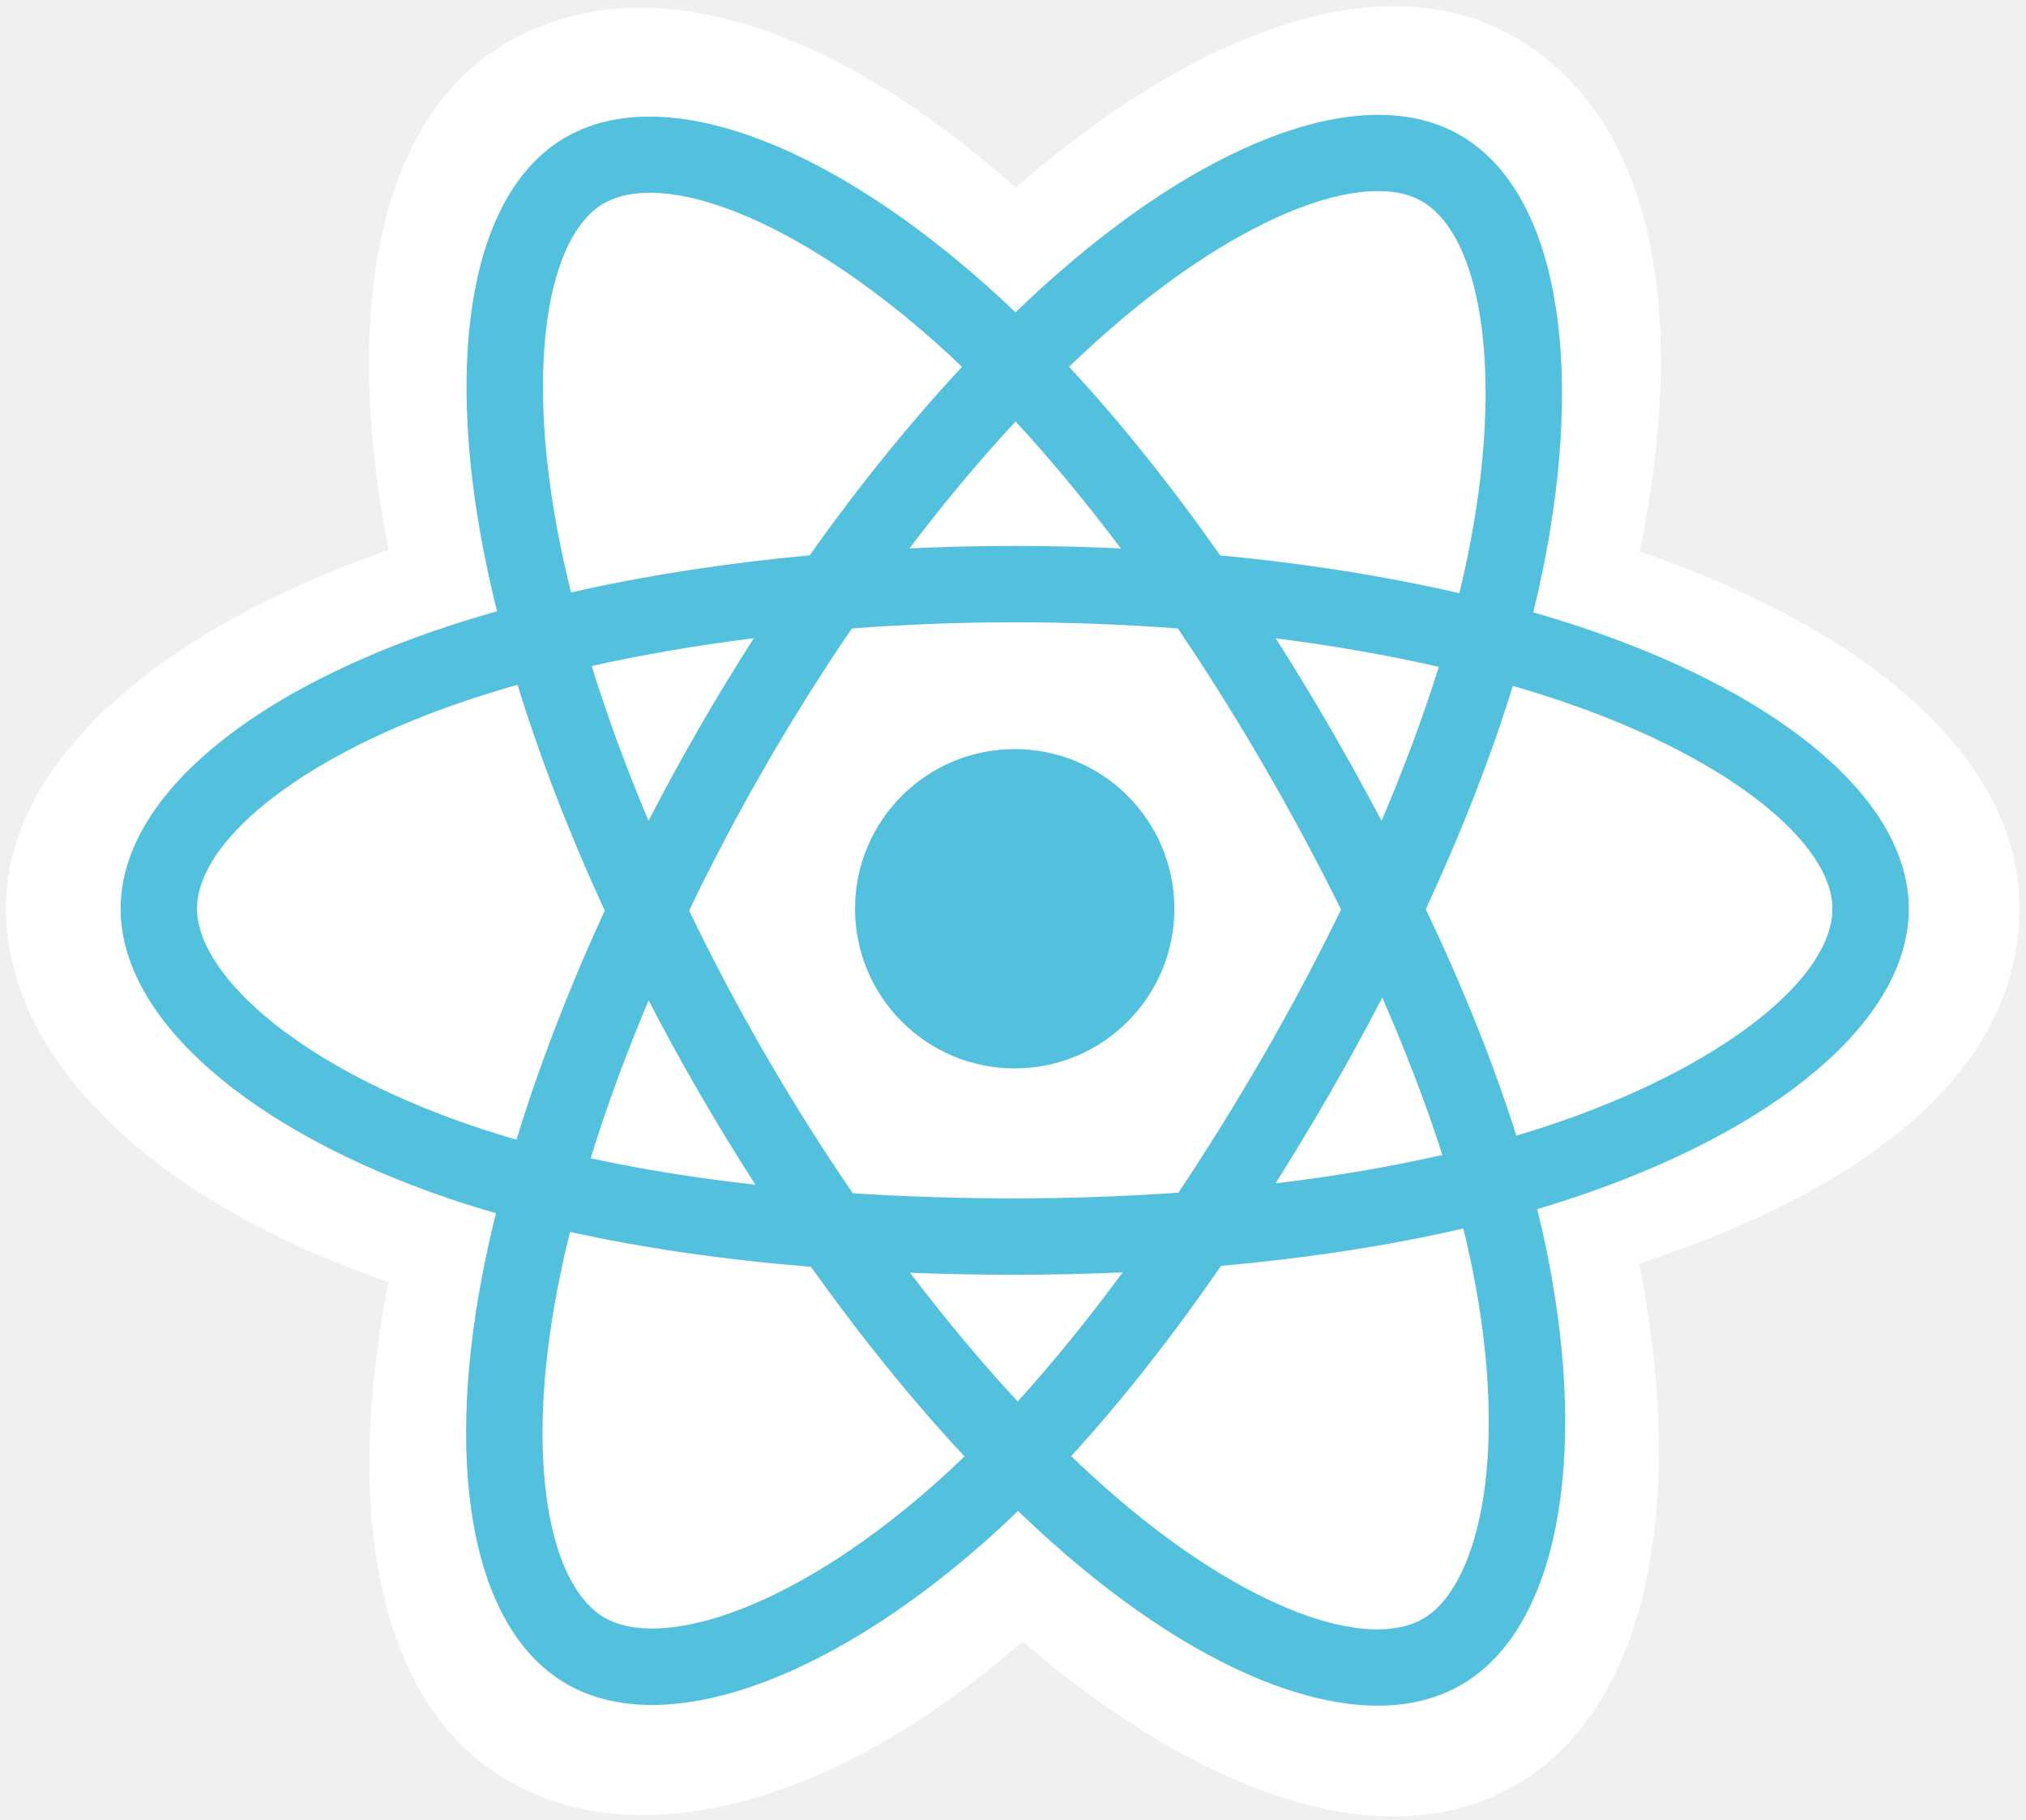
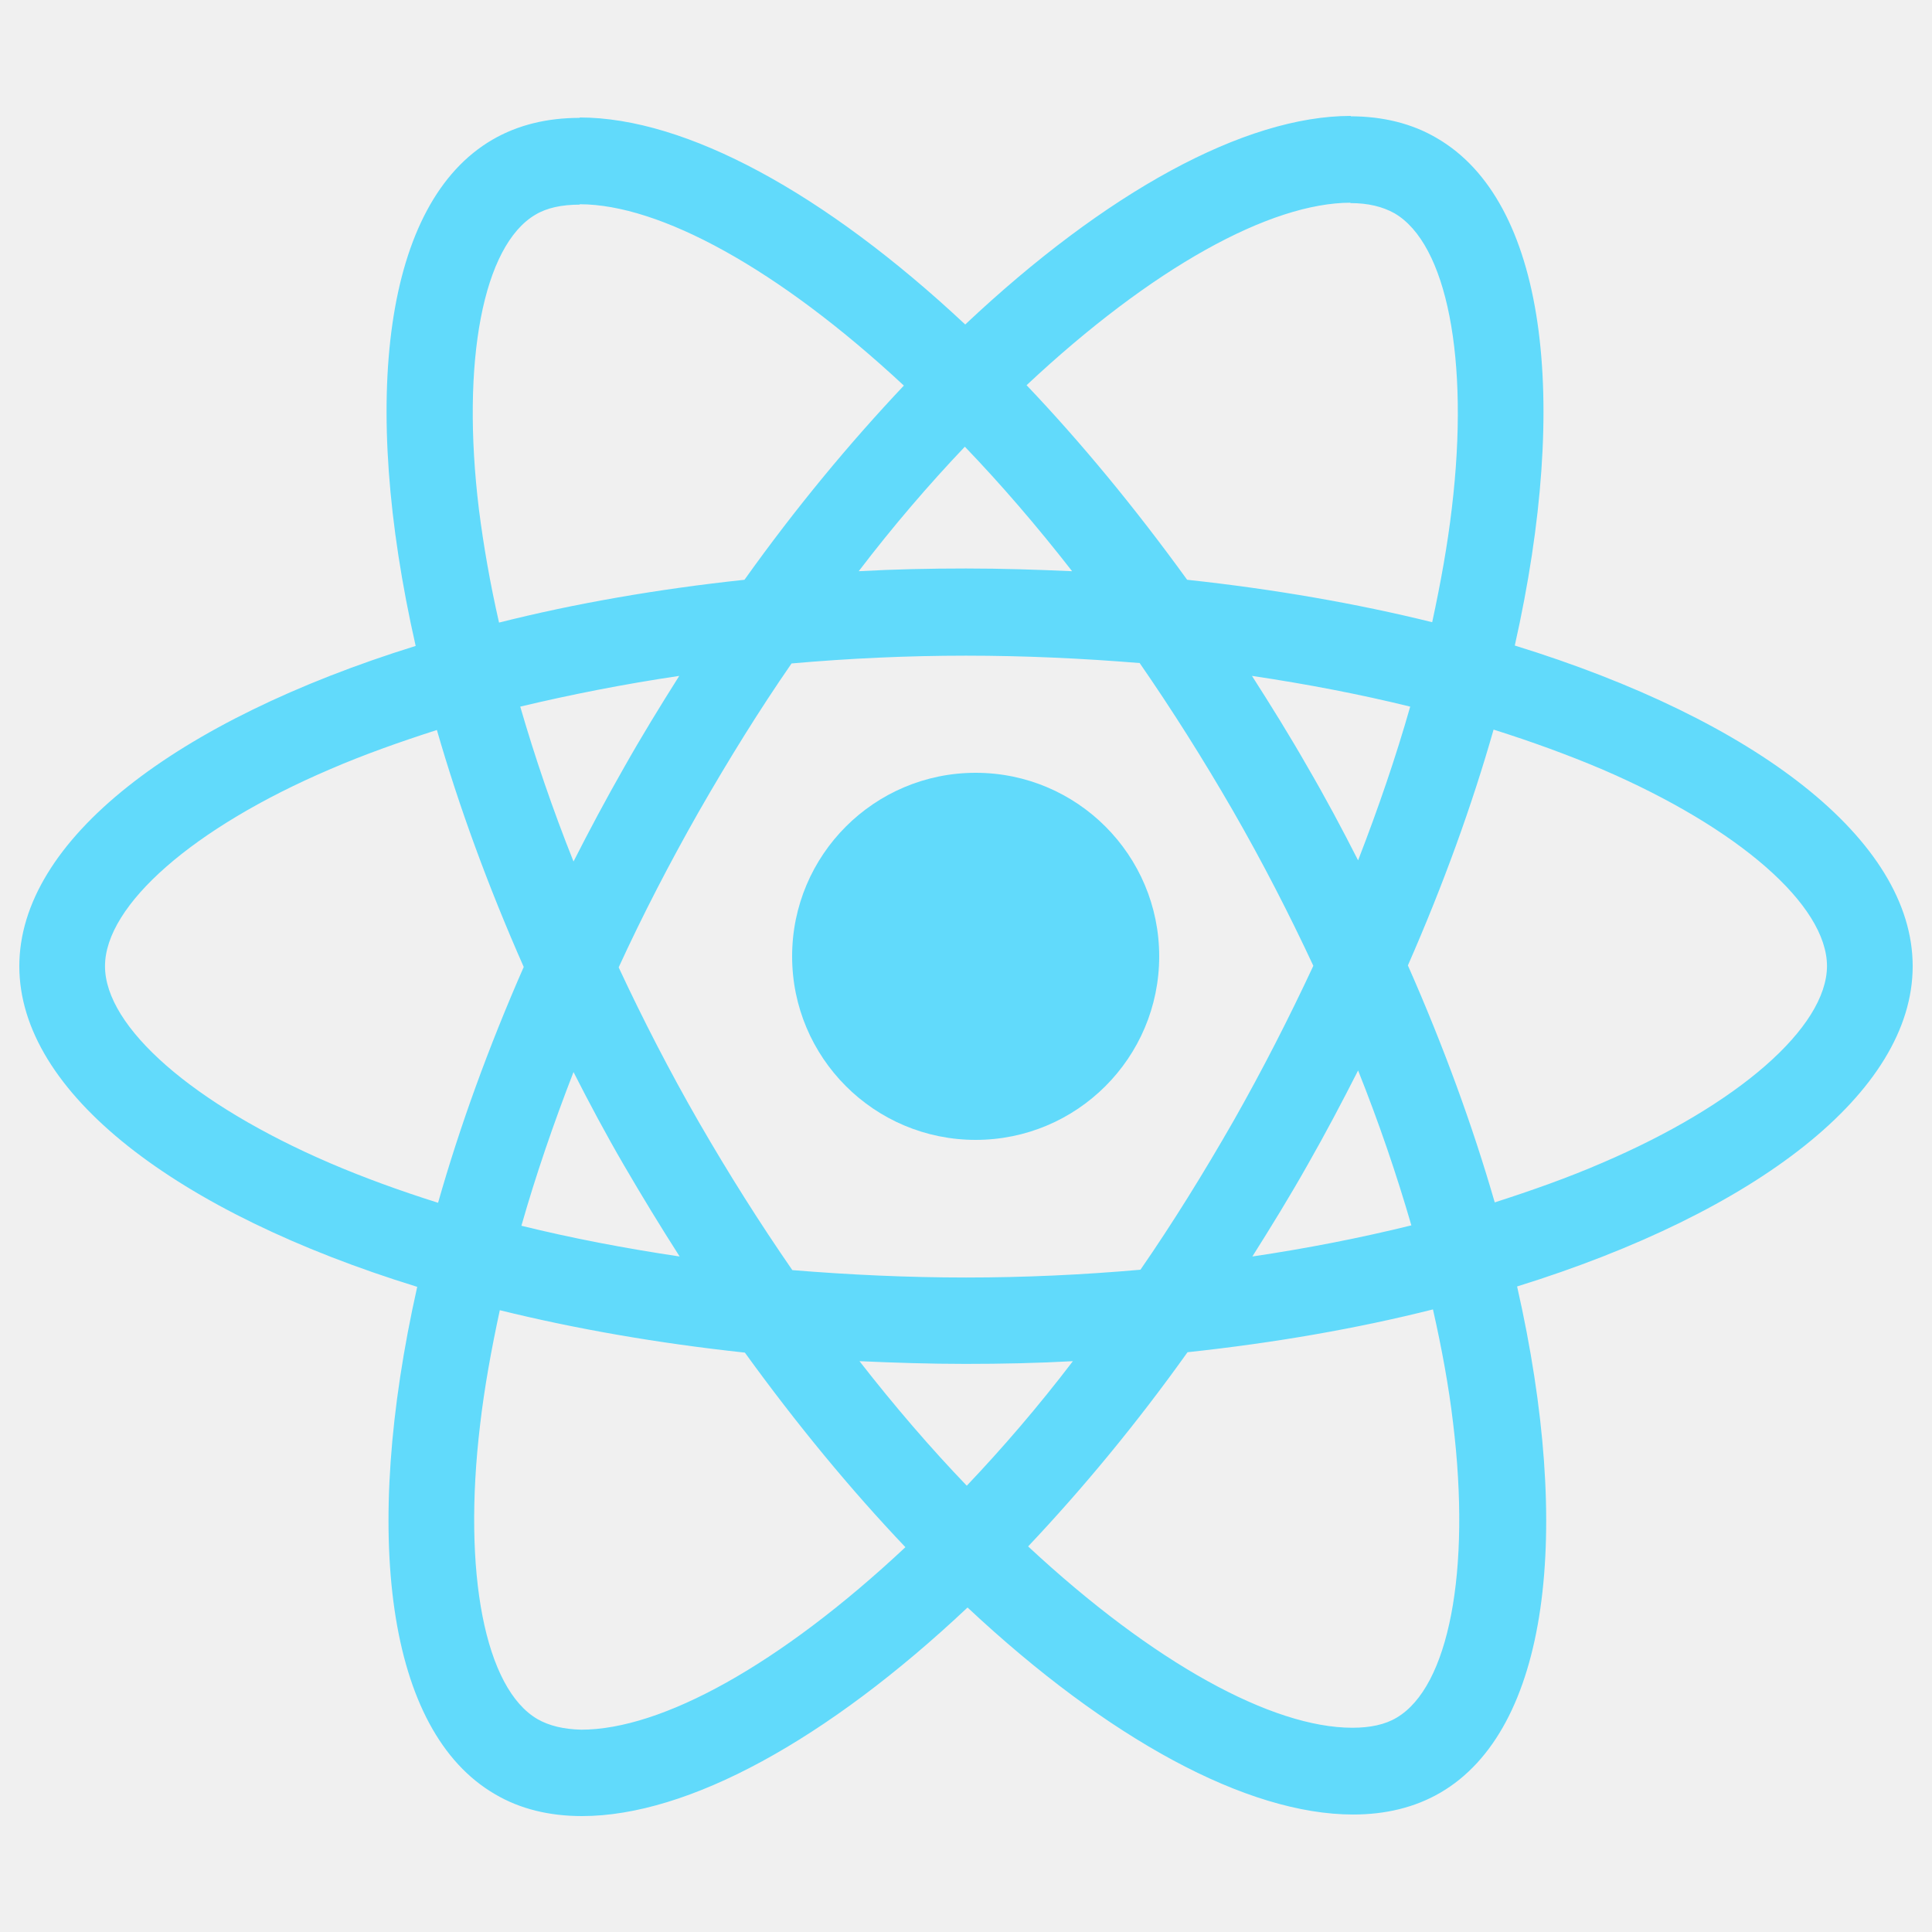
- <svg xmlns="http://www.w3.org/2000/svg" width="2500" height="2246" viewBox="0 0 256 230" preserveAspectRatio="xMinYMin meet">
-   <path d="M.754 114.75c0 19.215 18.763 37.152 48.343 47.263-5.907 29.737-1.058 53.706 15.136 63.045 16.645 9.6 41.443 2.955 64.98-17.62 22.943 19.744 46.13 27.514 62.31 18.148 16.63-9.627 21.687-35.221 15.617-65.887 30.81-10.186 48.044-25.481 48.044-44.949 0-18.769-18.797-35.006-47.979-45.052 6.535-31.933.998-55.32-15.867-65.045-16.259-9.376-39.716-1.204-62.996 19.056C104.122 2.205 80.897-4.36 64.05 5.392 47.806 14.795 43.171 39.2 49.097 69.487 20.515 79.452.754 96.057.754 114.75z" fill="#FFF" />
-   <path d="M201.025 79.674a151.364 151.364 0 0 0-7.274-2.292 137.5 137.5 0 0 0 1.124-4.961c5.506-26.728 1.906-48.26-10.388-55.348-11.787-6.798-31.065.29-50.535 17.233a151.136 151.136 0 0 0-5.626 5.163 137.573 137.573 0 0 0-3.744-3.458c-20.405-18.118-40.858-25.752-53.139-18.643-11.776 6.817-15.264 27.06-10.307 52.39a150.91 150.91 0 0 0 1.67 7.484c-2.894.822-5.689 1.698-8.363 2.63-23.922 8.34-39.2 21.412-39.2 34.97 0 14.004 16.4 28.05 41.318 36.566a128.44 128.44 0 0 0 6.11 1.91 147.813 147.813 0 0 0-1.775 8.067c-4.726 24.89-1.035 44.653 10.71 51.428 12.131 6.995 32.491-.195 52.317-17.525 1.567-1.37 3.14-2.823 4.715-4.346a148.34 148.34 0 0 0 6.108 5.573c19.204 16.525 38.17 23.198 49.905 16.405 12.12-7.016 16.058-28.247 10.944-54.078-.39-1.973-.845-3.988-1.355-6.04 1.43-.422 2.833-.858 4.202-1.312 25.904-8.582 42.757-22.457 42.757-36.648 0-13.607-15.77-26.767-40.174-35.168z" fill="#53C1DE" />
-   <path d="M195.406 142.328c-1.235.409-2.503.804-3.795 1.187-2.86-9.053-6.72-18.68-11.442-28.625 4.507-9.71 8.217-19.213 10.997-28.208 2.311.67 4.555 1.375 6.717 2.12 20.91 7.197 33.664 17.84 33.664 26.04 0 8.735-13.775 20.075-36.14 27.486zm-9.28 18.389c2.261 11.422 2.584 21.749 1.086 29.822-1.346 7.254-4.052 12.09-7.398 14.027-7.121 4.122-22.35-1.236-38.772-15.368-1.883-1.62-3.78-3.35-5.682-5.18 6.367-6.964 12.73-15.06 18.94-24.05 10.924-.969 21.244-2.554 30.603-4.717.46 1.86.87 3.683 1.223 5.466zm-93.85 43.137c-6.957 2.457-12.498 2.527-15.847.596-7.128-4.11-10.09-19.98-6.049-41.265a138.507 138.507 0 0 1 1.65-7.502c9.255 2.047 19.5 3.52 30.45 4.408 6.251 8.797 12.798 16.883 19.396 23.964a118.863 118.863 0 0 1-4.305 3.964c-8.767 7.664-17.552 13.1-25.294 15.835zm-32.593-61.58c-11.018-3.766-20.117-8.66-26.354-14-5.604-4.8-8.434-9.565-8.434-13.432 0-8.227 12.267-18.722 32.726-25.855a139.276 139.276 0 0 1 7.777-2.447c2.828 9.197 6.537 18.813 11.013 28.537-4.534 9.869-8.296 19.638-11.15 28.943a118.908 118.908 0 0 1-5.578-1.746zm10.926-74.37c-4.247-21.703-1.427-38.074 5.67-42.182 7.56-4.376 24.275 1.864 41.893 17.507 1.126 1 2.257 2.047 3.39 3.13-6.564 7.049-13.051 15.074-19.248 23.82-10.627.985-20.8 2.567-30.152 4.686a141.525 141.525 0 0 1-1.553-6.962zm97.467 24.067a306.982 306.982 0 0 0-6.871-11.3c7.21.91 14.117 2.12 20.603 3.601-1.947 6.241-4.374 12.767-7.232 19.457a336.42 336.42 0 0 0-6.5-11.758zm-39.747-38.714c4.452 4.823 8.911 10.209 13.297 16.052a284.245 284.245 0 0 0-26.706-.006c4.39-5.789 8.887-11.167 13.409-16.046zm-40.002 38.78a285.24 285.24 0 0 0-6.378 11.685c-2.811-6.667-5.216-13.222-7.18-19.552 6.447-1.443 13.322-2.622 20.485-3.517a283.79 283.79 0 0 0-6.927 11.384zm7.133 57.683c-7.4-.826-14.379-1.945-20.824-3.348 1.995-6.442 4.453-13.138 7.324-19.948a283.494 283.494 0 0 0 6.406 11.692 285.27 285.27 0 0 0 7.094 11.604zm33.136 27.389c-4.575-4.937-9.138-10.397-13.595-16.27 4.326.17 8.737.256 13.22.256 4.606 0 9.159-.103 13.64-.303-4.4 5.98-8.843 11.448-13.265 16.317zm46.072-51.032c3.02 6.884 5.566 13.544 7.588 19.877-6.552 1.495-13.625 2.699-21.078 3.593a337.537 337.537 0 0 0 6.937-11.498 306.632 306.632 0 0 0 6.553-11.972zm-14.915 7.15a316.478 316.478 0 0 1-10.84 17.49c-6.704.479-13.632.726-20.692.726-7.031 0-13.871-.219-20.458-.646A273.798 273.798 0 0 1 96.72 133.28a271.334 271.334 0 0 1-9.64-18.206 273.864 273.864 0 0 1 9.611-18.216v.002a271.252 271.252 0 0 1 10.956-17.442c6.72-.508 13.61-.774 20.575-.774 6.996 0 13.895.268 20.613.78a290.704 290.704 0 0 1 10.887 17.383 316.418 316.418 0 0 1 9.741 18.13 290.806 290.806 0 0 1-9.709 18.29zm19.913-107.792c7.566 4.364 10.509 21.961 5.755 45.038a127.525 127.525 0 0 1-1.016 4.492c-9.374-2.163-19.554-3.773-30.212-4.773-6.209-8.841-12.642-16.88-19.1-23.838a141.92 141.92 0 0 1 5.196-4.766c16.682-14.518 32.273-20.25 39.377-16.153z" fill="#FFF" />
-   <path d="M128.221 94.665c11.144 0 20.177 9.034 20.177 20.177 0 11.144-9.033 20.178-20.177 20.178-11.143 0-20.177-9.034-20.177-20.178 0-11.143 9.034-20.177 20.177-20.177" fill="#53C1DE" />
+ <svg xmlns="http://www.w3.org/2000/svg" width="100" height="100" viewBox="0 0 100 100" fill="none">
+   <path d="M99 50.01C99 43.464 90.87 37.26 78.405 33.413C81.282 20.603 80.003 10.411 74.37 7.148C73.072 6.383 71.554 6.02 69.896 6.02V10.512C70.814 10.512 71.554 10.693 72.173 11.036C74.889 12.607 76.068 18.589 75.149 26.283C74.93 28.176 74.57 30.17 74.13 32.205C70.215 31.238 65.941 30.493 61.446 30.009C58.749 26.283 55.953 22.899 53.136 19.938C59.648 13.835 65.761 10.492 69.916 10.492V6C64.422 6 57.231 9.948 49.96 16.796C42.689 9.988 35.498 6.081 30.005 6.081V10.572C34.139 10.572 40.272 13.896 46.784 19.958C43.987 22.919 41.191 26.283 38.534 30.009C34.02 30.493 29.745 31.238 25.83 32.225C25.37 30.211 25.031 28.257 24.791 26.384C23.852 18.689 25.011 12.707 27.707 11.116C28.307 10.754 29.086 10.592 30.005 10.592V6.101C28.326 6.101 26.808 6.463 25.49 7.229C19.877 10.492 18.618 20.663 21.515 33.433C9.09 37.3 1 43.484 1 50.01C1 56.556 9.13 62.76 21.595 66.607C18.718 79.417 19.997 89.609 25.63 92.872C26.928 93.637 28.446 94 30.124 94C35.618 94 42.809 90.052 50.08 83.204C57.351 90.012 64.542 93.919 70.035 93.919C71.713 93.919 73.232 93.557 74.55 92.791C80.163 89.528 81.421 79.357 78.525 66.587C90.91 62.74 99 56.536 99 50.01ZM72.992 36.575C72.253 39.174 71.334 41.853 70.295 44.532C69.476 42.92 68.617 41.309 67.678 39.697C66.76 38.086 65.781 36.515 64.802 34.984C67.638 35.407 70.375 35.931 72.992 36.575ZM63.843 58.026C62.285 60.746 60.687 63.324 59.029 65.721C56.053 65.983 53.036 66.124 50 66.124C46.984 66.124 43.967 65.983 41.011 65.741C39.353 63.344 37.735 60.786 36.177 58.087C34.659 55.448 33.281 52.77 32.022 50.071C33.261 47.371 34.659 44.672 36.157 42.034C37.715 39.315 39.313 36.736 40.971 34.34C43.947 34.078 46.964 33.937 50 33.937C53.016 33.937 56.033 34.078 58.989 34.319C60.647 36.716 62.265 39.274 63.823 41.973C65.341 44.612 66.719 47.291 67.978 49.99C66.719 52.689 65.341 55.388 63.843 58.026ZM70.295 55.408C71.374 58.107 72.293 60.806 73.052 63.425C70.435 64.069 67.678 64.613 64.822 65.036C65.801 63.485 66.779 61.894 67.698 60.262C68.617 58.651 69.476 57.019 70.295 55.408ZM50.04 76.9C48.182 74.966 46.325 72.811 44.487 70.454C46.285 70.535 48.122 70.595 49.98 70.595C51.858 70.595 53.715 70.555 55.533 70.454C53.735 72.811 51.878 74.966 50.04 76.9ZM35.178 65.036C32.342 64.613 29.605 64.089 26.988 63.445C27.727 60.846 28.646 58.167 29.685 55.489C30.504 57.1 31.363 58.711 32.302 60.323C33.24 61.934 34.199 63.505 35.178 65.036ZM49.94 23.121C51.798 25.054 53.656 27.209 55.493 29.566C53.696 29.485 51.858 29.425 50 29.425C48.122 29.425 46.265 29.465 44.447 29.566C46.245 27.209 48.102 25.054 49.94 23.121ZM35.158 34.984C34.179 36.535 33.201 38.126 32.282 39.758C31.363 41.369 30.504 42.98 29.685 44.592C28.606 41.893 27.687 39.194 26.928 36.575C29.545 35.951 32.302 35.407 35.158 34.984ZM17.08 60.202C10.009 57.16 5.435 53.172 5.435 50.01C5.435 46.848 10.009 42.84 17.08 39.818C18.798 39.073 20.676 38.408 22.613 37.784C23.752 41.732 25.25 45.841 27.108 50.05C25.27 54.24 23.792 58.329 22.674 62.256C20.696 61.632 18.818 60.947 17.08 60.202ZM27.827 88.985C25.11 87.414 23.932 81.431 24.851 73.737C25.07 71.844 25.43 69.85 25.87 67.816C29.785 68.782 34.059 69.528 38.554 70.011C41.251 73.737 44.047 77.121 46.864 80.082C40.352 86.185 34.239 89.528 30.084 89.528C29.186 89.508 28.426 89.327 27.827 88.985ZM75.209 73.636C76.148 81.331 74.989 87.313 72.293 88.904C71.693 89.267 70.914 89.428 69.996 89.428C65.861 89.428 59.728 86.104 53.216 80.042C56.013 77.081 58.809 73.717 61.466 69.991C65.98 69.507 70.255 68.762 74.17 67.775C74.63 69.81 74.989 71.763 75.209 73.636ZM82.9 60.202C81.182 60.947 79.304 61.612 77.367 62.236C76.228 58.288 74.73 54.179 72.872 49.97C74.71 45.78 76.188 41.691 77.307 37.764C79.284 38.388 81.162 39.073 82.92 39.818C89.991 42.86 94.565 46.848 94.565 50.01C94.546 53.172 89.971 57.181 82.9 60.202Z" fill="#61DAFB" />
+   <path d="M50.5 59C55.747 59 60 54.747 60 49.5C60 44.253 55.747 40 50.5 40C45.253 40 41 44.253 41 49.5C41 54.747 45.253 59 50.5 59Z" fill="#61DAFB" />
</svg>
